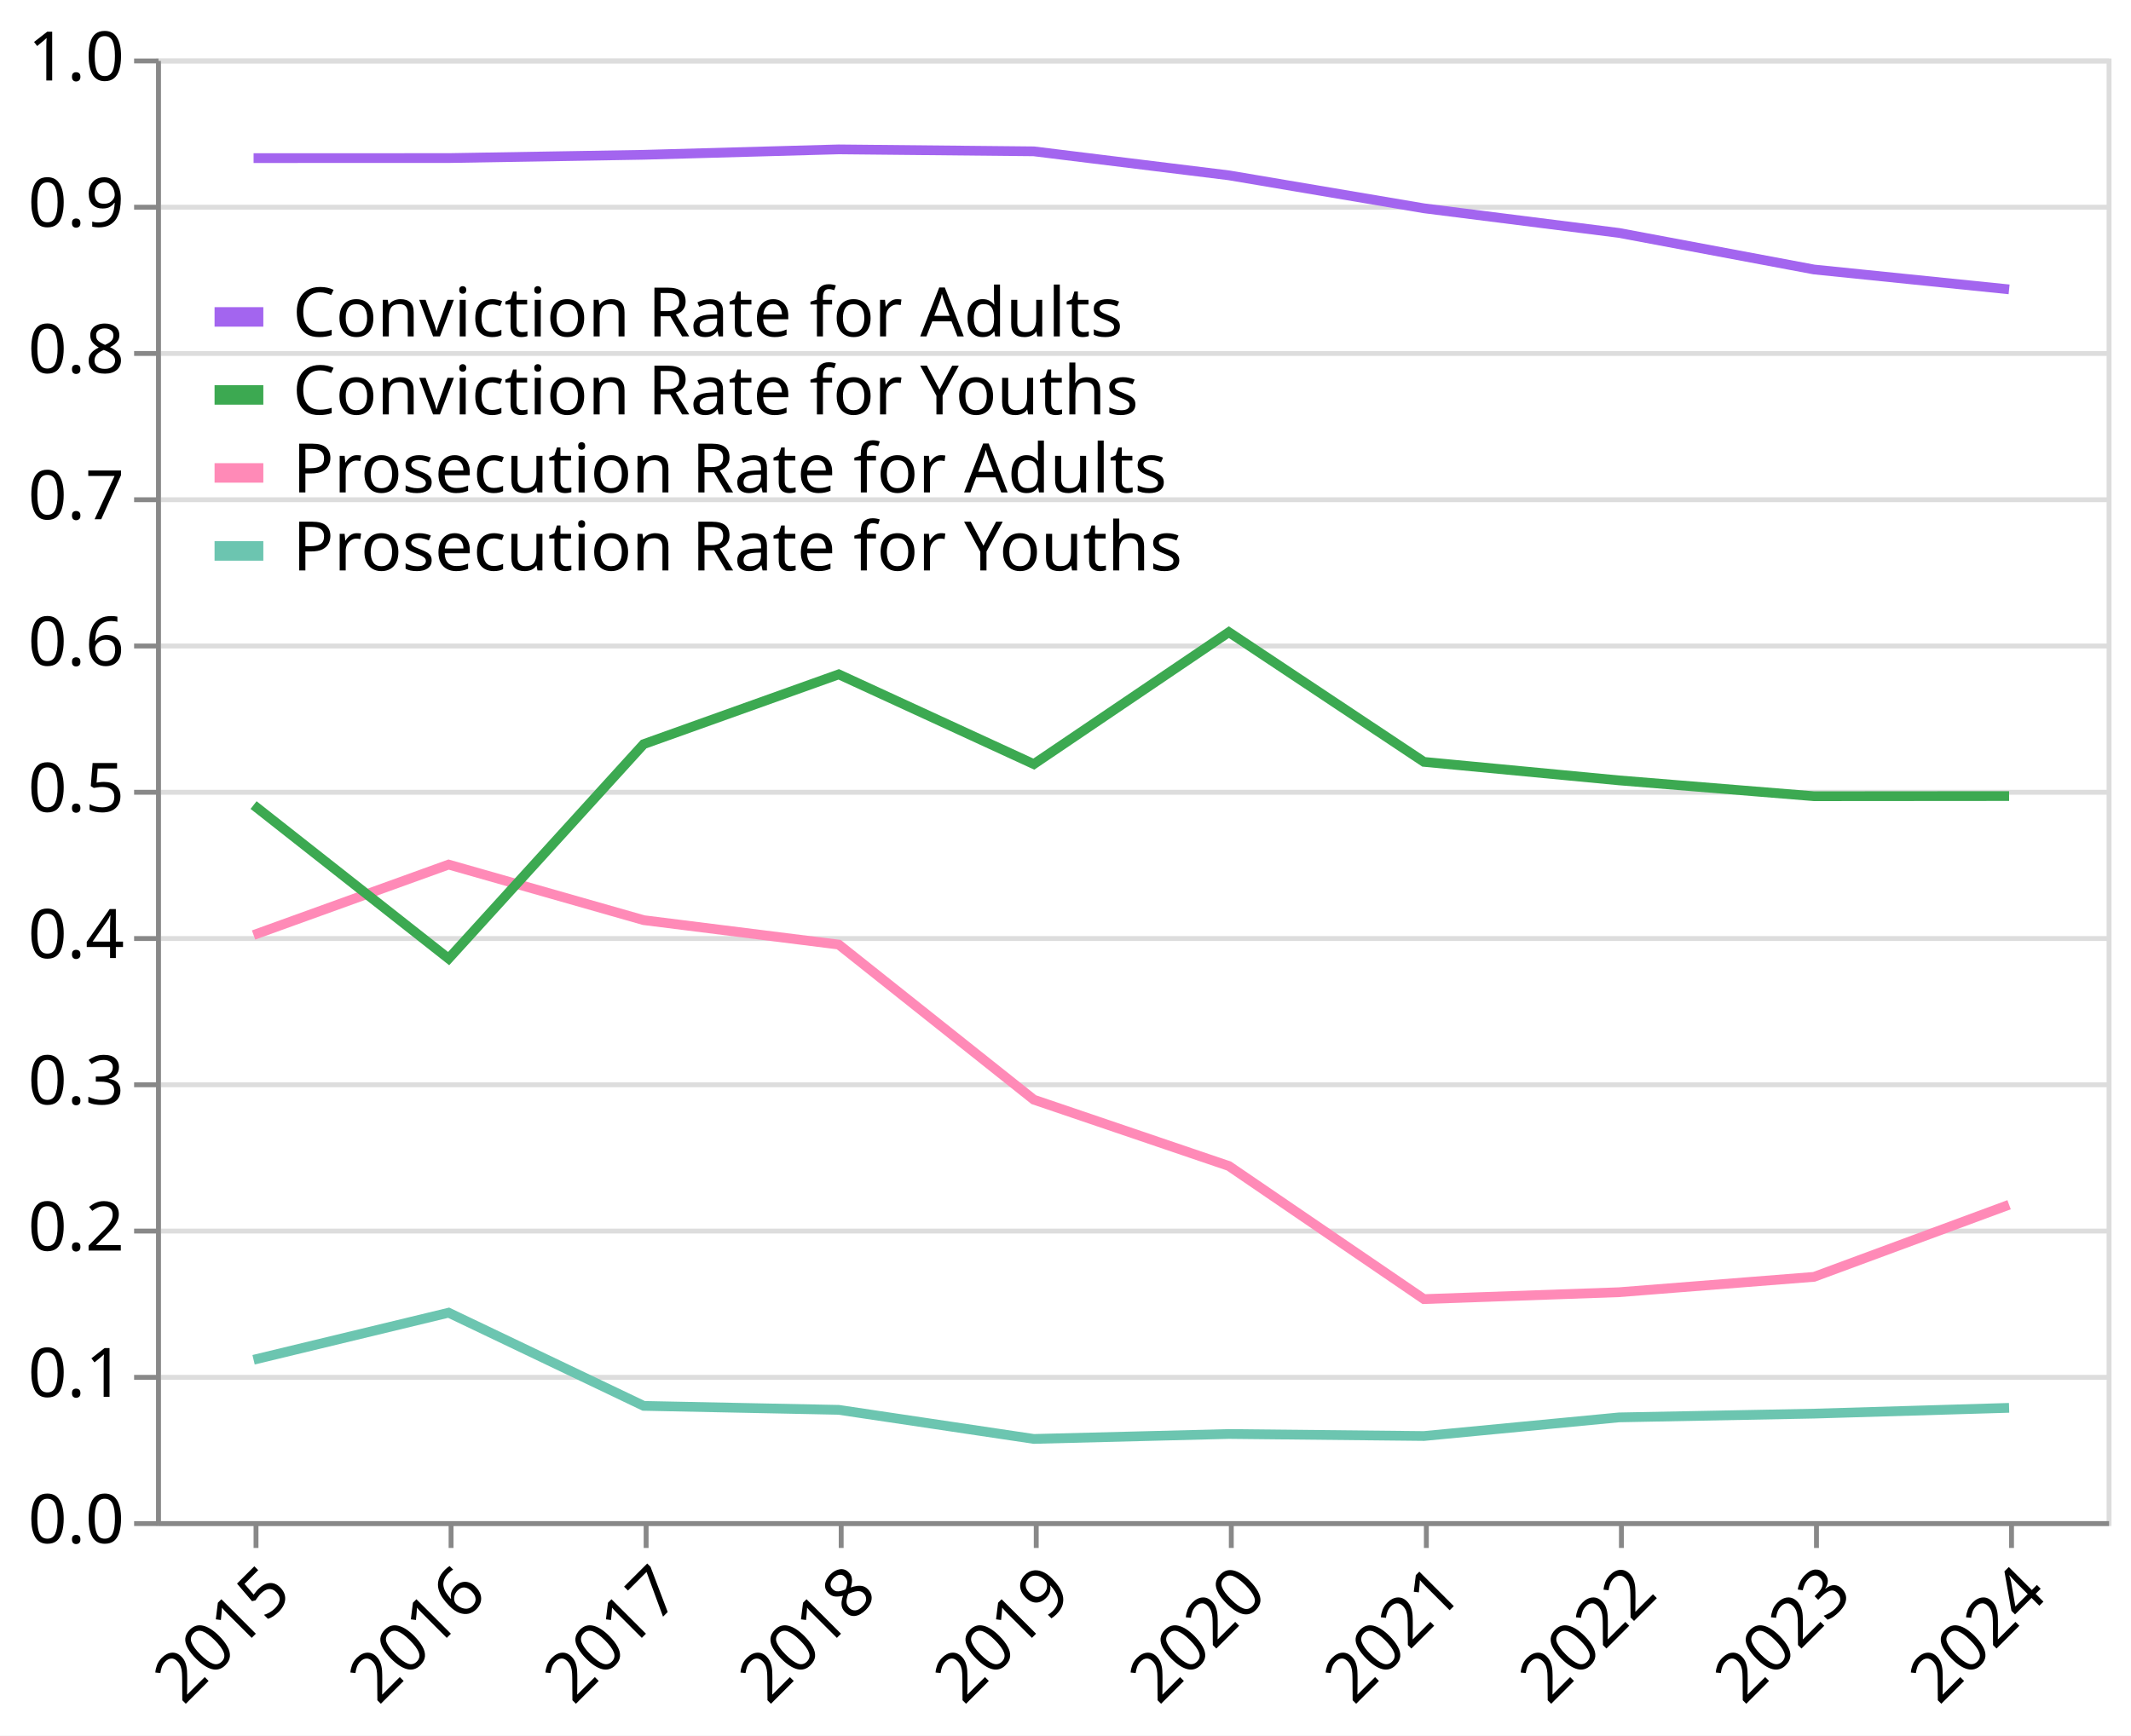
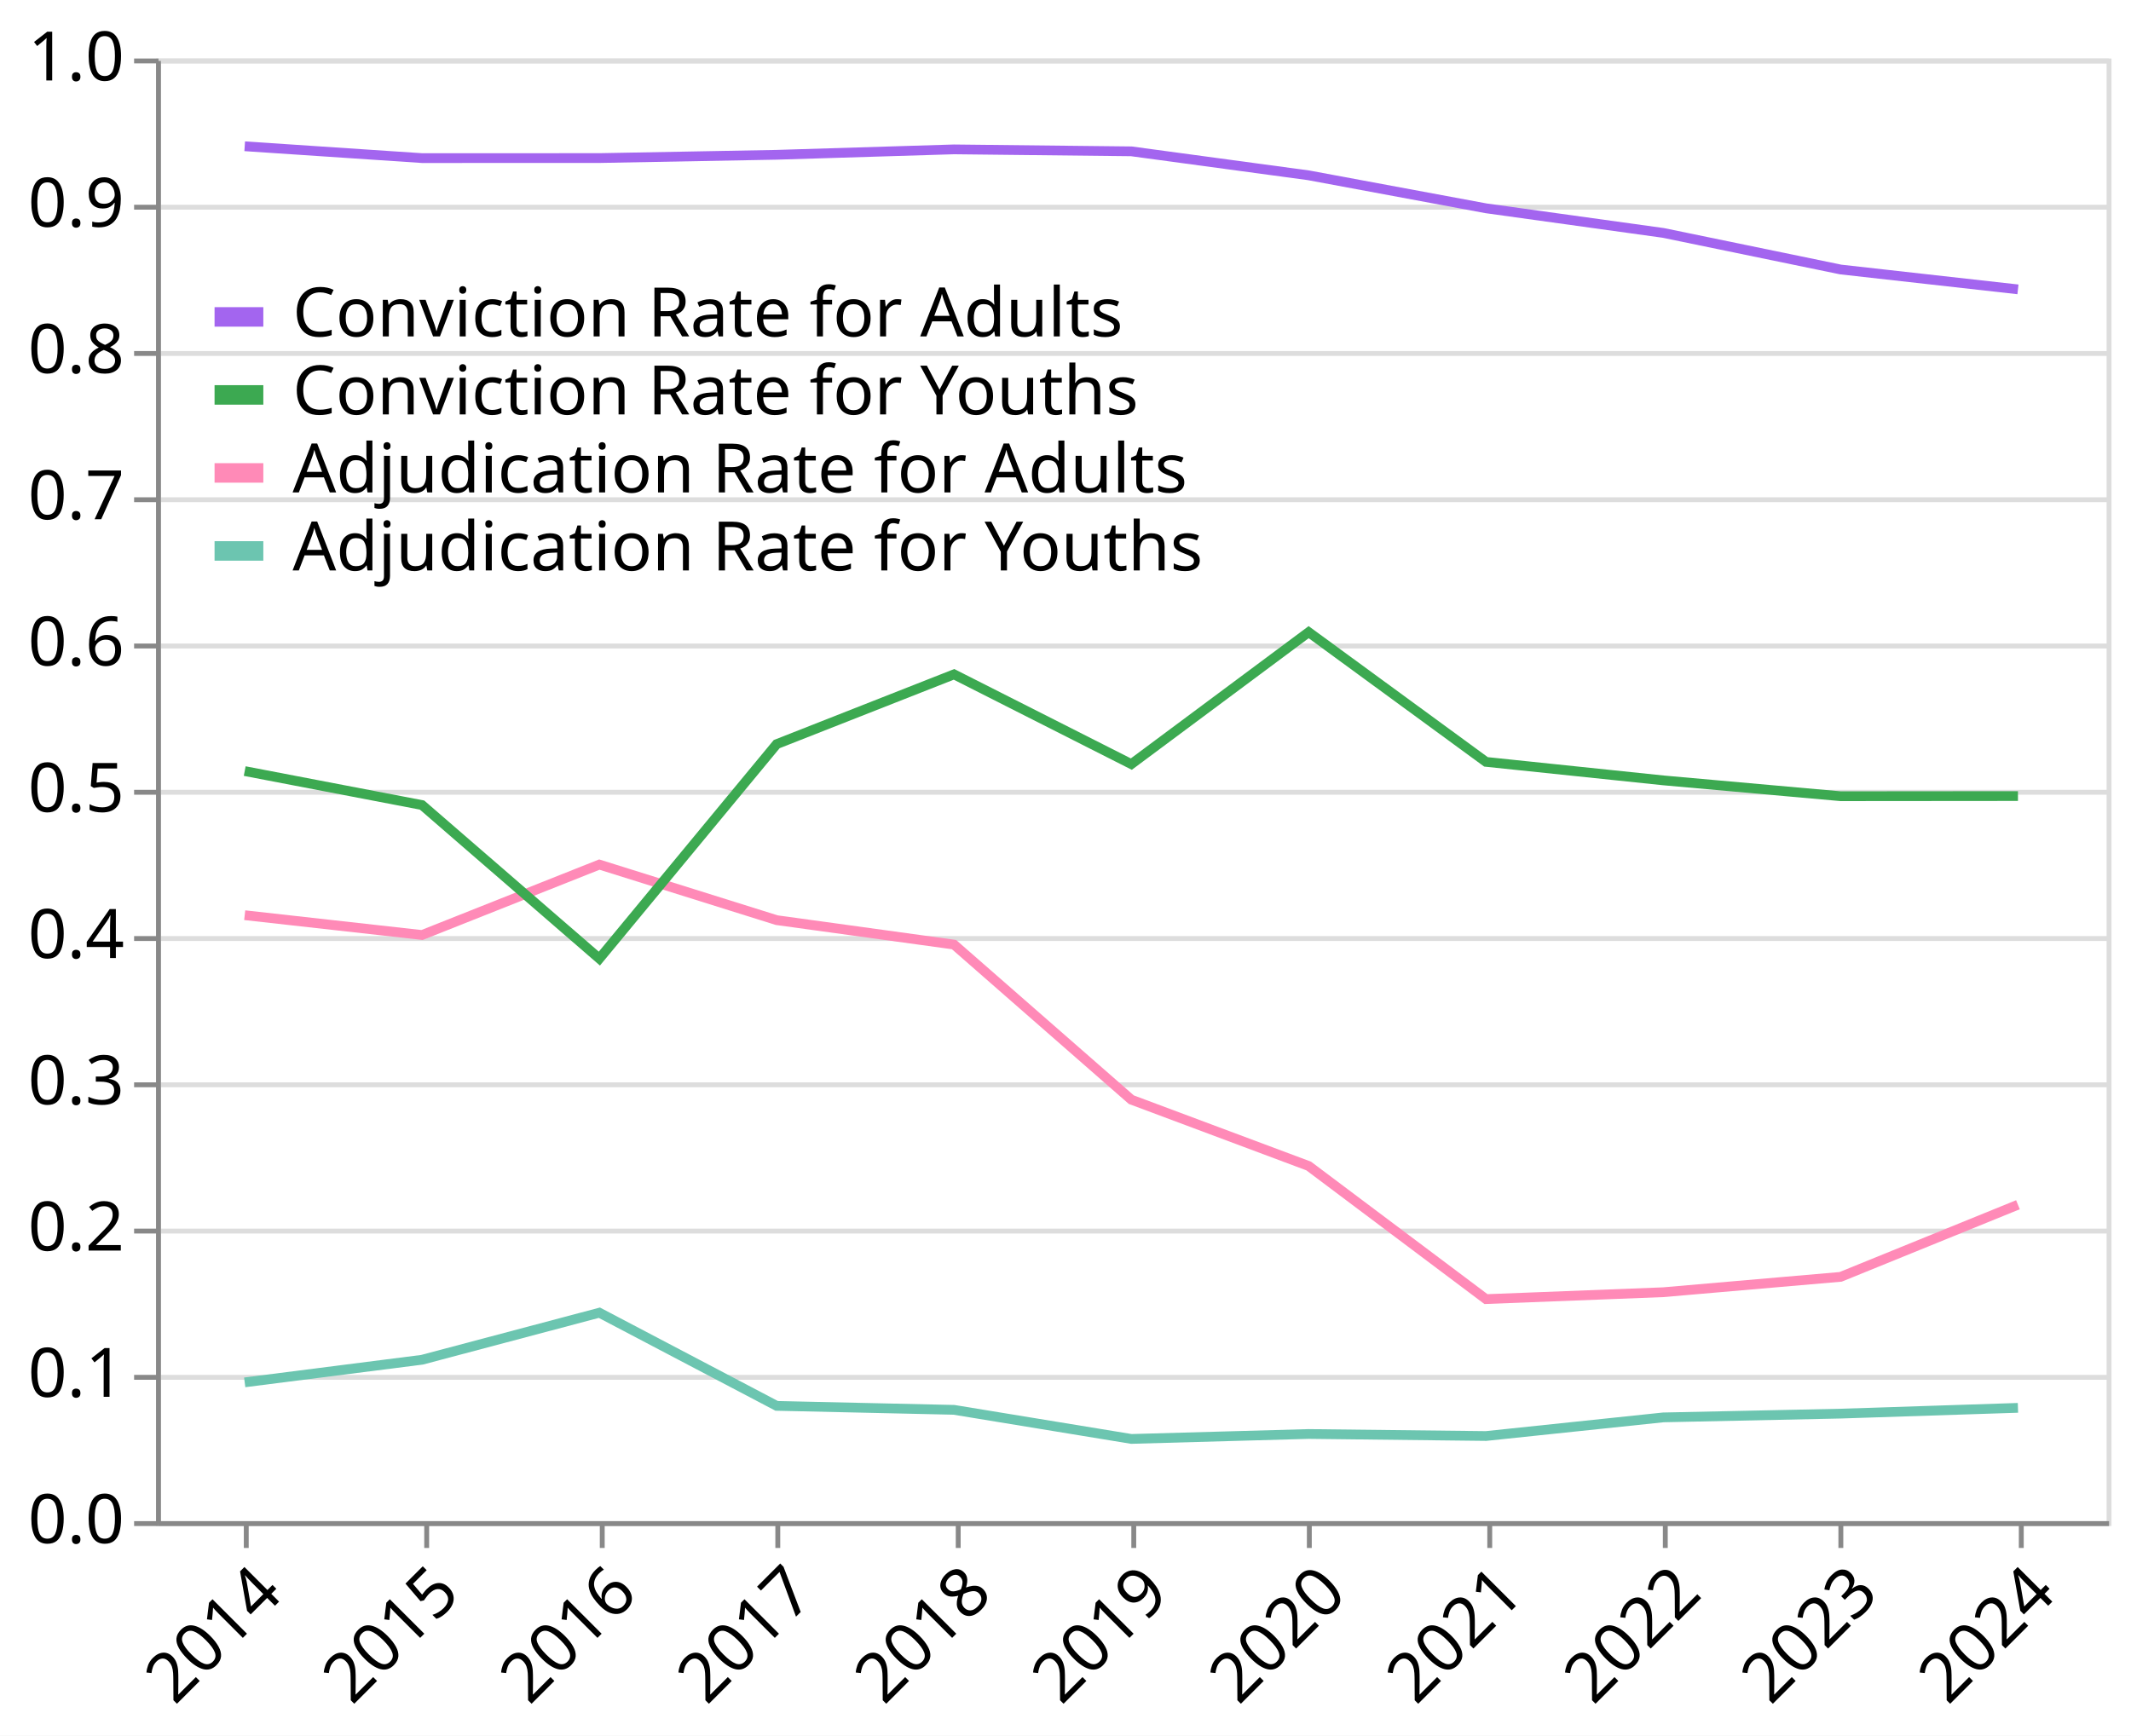
<svg xmlns="http://www.w3.org/2000/svg" version="1.1" class="marks" width="437" height="356" viewBox="0 0 437 356">
  <rect width="437" height="356" fill="white" />
  <g fill="none" stroke-miterlimit="10" transform="translate(32,12)">
    <g class="mark-group role-frame root" role="graphics-object" aria-roledescription="group mark container">
      <g transform="translate(0,0)">
        <path class="background" aria-hidden="true" d="M0.5,0.5h400v300h-400Z" stroke="#ddd" />
        <g>
          <g class="mark-group role-axis" aria-hidden="true">
            <g transform="translate(0.5,0.5)">
              <path class="background" aria-hidden="true" d="M0,0h0v0h0Z" pointer-events="none" />
              <g>
                <g class="mark-rule role-axis-grid" pointer-events="none">
                  <line transform="translate(0,300)" x2="400" y2="0" stroke="#ddd" stroke-width="1" opacity="1" />
                  <line transform="translate(0,270)" x2="400" y2="0" stroke="#ddd" stroke-width="1" opacity="1" />
                  <line transform="translate(0,240)" x2="400" y2="0" stroke="#ddd" stroke-width="1" opacity="1" />
                  <line transform="translate(0,210)" x2="400" y2="0" stroke="#ddd" stroke-width="1" opacity="1" />
                  <line transform="translate(0,180)" x2="400" y2="0" stroke="#ddd" stroke-width="1" opacity="1" />
                  <line transform="translate(0,150)" x2="400" y2="0" stroke="#ddd" stroke-width="1" opacity="1" />
                  <line transform="translate(0,120)" x2="400" y2="0" stroke="#ddd" stroke-width="1" opacity="1" />
                  <line transform="translate(0,90)" x2="400" y2="0" stroke="#ddd" stroke-width="1" opacity="1" />
                  <line transform="translate(0,60)" x2="400" y2="0" stroke="#ddd" stroke-width="1" opacity="1" />
                  <line transform="translate(0,30)" x2="400" y2="0" stroke="#ddd" stroke-width="1" opacity="1" />
                  <line transform="translate(0,0)" x2="400" y2="0" stroke="#ddd" stroke-width="1" opacity="1" />
                </g>
              </g>
              <path class="foreground" aria-hidden="true" d="" pointer-events="none" display="none" />
            </g>
          </g>
-           <g class="mark-group role-axis" role="graphics-symbol" aria-roledescription="axis" aria-label="X-axis for a discrete scale with 10 values: 2015, 2016, 2017, 2018, 2019, ending with 2024">
+           <g class="mark-group role-axis" role="graphics-symbol" aria-roledescription="axis" aria-label="X-axis for a discrete scale with 11 values: 2014, 2015, 2016, 2017, 2018, ending with 2024">
            <g transform="translate(0.5,300.5)">
              <path class="background" aria-hidden="true" d="M0,0h0v0h0Z" pointer-events="none" />
              <g>
                <g class="mark-rule role-axis-tick" pointer-events="none">
-                   <line transform="translate(20,0)" x2="0" y2="5" stroke="#888" stroke-width="1" opacity="1" />
-                   <line transform="translate(60,0)" x2="0" y2="5" stroke="#888" stroke-width="1" opacity="1" />
-                   <line transform="translate(100,0)" x2="0" y2="5" stroke="#888" stroke-width="1" opacity="1" />
-                   <line transform="translate(140,0)" x2="0" y2="5" stroke="#888" stroke-width="1" opacity="1" />
-                   <line transform="translate(180,0)" x2="0" y2="5" stroke="#888" stroke-width="1" opacity="1" />
-                   <line transform="translate(220,0)" x2="0" y2="5" stroke="#888" stroke-width="1" opacity="1" />
-                   <line transform="translate(260,0)" x2="0" y2="5" stroke="#888" stroke-width="1" opacity="1" />
-                   <line transform="translate(300,0)" x2="0" y2="5" stroke="#888" stroke-width="1" opacity="1" />
-                   <line transform="translate(340,0)" x2="0" y2="5" stroke="#888" stroke-width="1" opacity="1" />
-                   <line transform="translate(380,0)" x2="0" y2="5" stroke="#888" stroke-width="1" opacity="1" />
+                   <line transform="translate(18,0)" x2="0" y2="5" stroke="#888" stroke-width="1" opacity="1" />
+                   <line transform="translate(55,0)" x2="0" y2="5" stroke="#888" stroke-width="1" opacity="1" />
+                   <line transform="translate(91,0)" x2="0" y2="5" stroke="#888" stroke-width="1" opacity="1" />
+                   <line transform="translate(127,0)" x2="0" y2="5" stroke="#888" stroke-width="1" opacity="1" />
+                   <line transform="translate(164,0)" x2="0" y2="5" stroke="#888" stroke-width="1" opacity="1" />
+                   <line transform="translate(200,0)" x2="0" y2="5" stroke="#888" stroke-width="1" opacity="1" />
+                   <line transform="translate(236,0)" x2="0" y2="5" stroke="#888" stroke-width="1" opacity="1" />
+                   <line transform="translate(273,0)" x2="0" y2="5" stroke="#888" stroke-width="1" opacity="1" />
+                   <line transform="translate(309,0)" x2="0" y2="5" stroke="#888" stroke-width="1" opacity="1" />
+                   <line transform="translate(345,0)" x2="0" y2="5" stroke="#888" stroke-width="1" opacity="1" />
+                   <line transform="translate(382,0)" x2="0" y2="5" stroke="#888" stroke-width="1" opacity="1" />
                </g>
                <g class="mark-text role-axis-label" pointer-events="none">
-                   <text text-anchor="end" transform="translate(20,7) rotate(315) translate(0,11)" font-family="sans-serif" font-size="14px" fill="#000" opacity="1">2015</text>
-                   <text text-anchor="end" transform="translate(60,7) rotate(315) translate(0,11)" font-family="sans-serif" font-size="14px" fill="#000" opacity="1">2016</text>
-                   <text text-anchor="end" transform="translate(100,7) rotate(315) translate(0,11)" font-family="sans-serif" font-size="14px" fill="#000" opacity="1">2017</text>
-                   <text text-anchor="end" transform="translate(140,7) rotate(315) translate(0,11)" font-family="sans-serif" font-size="14px" fill="#000" opacity="1">2018</text>
-                   <text text-anchor="end" transform="translate(180,7) rotate(315) translate(0,11)" font-family="sans-serif" font-size="14px" fill="#000" opacity="1">2019</text>
-                   <text text-anchor="end" transform="translate(220,7) rotate(315) translate(0,11)" font-family="sans-serif" font-size="14px" fill="#000" opacity="1">2020</text>
-                   <text text-anchor="end" transform="translate(260,7) rotate(315) translate(0,11)" font-family="sans-serif" font-size="14px" fill="#000" opacity="1">2021</text>
-                   <text text-anchor="end" transform="translate(300,7) rotate(315) translate(0,11)" font-family="sans-serif" font-size="14px" fill="#000" opacity="1">2022</text>
-                   <text text-anchor="end" transform="translate(340,7) rotate(315) translate(0,11)" font-family="sans-serif" font-size="14px" fill="#000" opacity="1">2023</text>
-                   <text text-anchor="end" transform="translate(380,7) rotate(315) translate(0,11)" font-family="sans-serif" font-size="14px" fill="#000" opacity="1">2024</text>
+                   <text text-anchor="end" transform="translate(18.18182,7) rotate(315) translate(0,11)" font-family="sans-serif" font-size="14px" fill="#000" opacity="1">2014</text>
+                   <text text-anchor="end" transform="translate(54.54545,7) rotate(315) translate(0,11)" font-family="sans-serif" font-size="14px" fill="#000" opacity="1">2015</text>
+                   <text text-anchor="end" transform="translate(90.90909,7) rotate(315) translate(0,11)" font-family="sans-serif" font-size="14px" fill="#000" opacity="1">2016</text>
+                   <text text-anchor="end" transform="translate(127.2727,7) rotate(315) translate(0,11)" font-family="sans-serif" font-size="14px" fill="#000" opacity="1">2017</text>
+                   <text text-anchor="end" transform="translate(163.6364,7) rotate(315) translate(0,11)" font-family="sans-serif" font-size="14px" fill="#000" opacity="1">2018</text>
+                   <text text-anchor="end" transform="translate(200,7) rotate(315) translate(0,11)" font-family="sans-serif" font-size="14px" fill="#000" opacity="1">2019</text>
+                   <text text-anchor="end" transform="translate(236.3636,7) rotate(315) translate(0,11)" font-family="sans-serif" font-size="14px" fill="#000" opacity="1">2020</text>
+                   <text text-anchor="end" transform="translate(272.7273,7) rotate(315) translate(0,11)" font-family="sans-serif" font-size="14px" fill="#000" opacity="1">2021</text>
+                   <text text-anchor="end" transform="translate(309.0909,7) rotate(315) translate(0,11)" font-family="sans-serif" font-size="14px" fill="#000" opacity="1">2022</text>
+                   <text text-anchor="end" transform="translate(345.4545,7) rotate(315) translate(0,11)" font-family="sans-serif" font-size="14px" fill="#000" opacity="1">2023</text>
+                   <text text-anchor="end" transform="translate(381.8182,7) rotate(315) translate(0,11)" font-family="sans-serif" font-size="14px" fill="#000" opacity="1">2024</text>
                </g>
                <g class="mark-rule role-axis-domain" pointer-events="none">
                  <line transform="translate(0,0)" x2="400" y2="0" stroke="#888" stroke-width="1" opacity="1" />
                </g>
              </g>
              <path class="foreground" aria-hidden="true" d="" pointer-events="none" display="none" />
            </g>
          </g>
          <g class="mark-group role-axis" role="graphics-symbol" aria-roledescription="axis" aria-label="Y-axis for a linear scale with values from 0.0 to 1.0">
            <g transform="translate(0.5,0.5)">
              <path class="background" aria-hidden="true" d="M0,0h0v0h0Z" pointer-events="none" />
              <g>
                <g class="mark-rule role-axis-tick" pointer-events="none">
                  <line transform="translate(0,300)" x2="-5" y2="0" stroke="#888" stroke-width="1" opacity="1" />
                  <line transform="translate(0,270)" x2="-5" y2="0" stroke="#888" stroke-width="1" opacity="1" />
                  <line transform="translate(0,240)" x2="-5" y2="0" stroke="#888" stroke-width="1" opacity="1" />
                  <line transform="translate(0,210)" x2="-5" y2="0" stroke="#888" stroke-width="1" opacity="1" />
                  <line transform="translate(0,180)" x2="-5" y2="0" stroke="#888" stroke-width="1" opacity="1" />
                  <line transform="translate(0,150)" x2="-5" y2="0" stroke="#888" stroke-width="1" opacity="1" />
                  <line transform="translate(0,120)" x2="-5" y2="0" stroke="#888" stroke-width="1" opacity="1" />
                  <line transform="translate(0,90)" x2="-5" y2="0" stroke="#888" stroke-width="1" opacity="1" />
                  <line transform="translate(0,60)" x2="-5" y2="0" stroke="#888" stroke-width="1" opacity="1" />
                  <line transform="translate(0,30)" x2="-5" y2="0" stroke="#888" stroke-width="1" opacity="1" />
                  <line transform="translate(0,0)" x2="-5" y2="0" stroke="#888" stroke-width="1" opacity="1" />
                </g>
                <g class="mark-text role-axis-label" pointer-events="none">
                  <text text-anchor="end" transform="translate(-7,304)" font-family="sans-serif" font-size="14px" fill="#000" opacity="1">0.0</text>
                  <text text-anchor="end" transform="translate(-7,274)" font-family="sans-serif" font-size="14px" fill="#000" opacity="1">0.1</text>
                  <text text-anchor="end" transform="translate(-7,244)" font-family="sans-serif" font-size="14px" fill="#000" opacity="1">0.2</text>
                  <text text-anchor="end" transform="translate(-7,214)" font-family="sans-serif" font-size="14px" fill="#000" opacity="1">0.3</text>
                  <text text-anchor="end" transform="translate(-7,184)" font-family="sans-serif" font-size="14px" fill="#000" opacity="1">0.4</text>
                  <text text-anchor="end" transform="translate(-7,154)" font-family="sans-serif" font-size="14px" fill="#000" opacity="1">0.5</text>
                  <text text-anchor="end" transform="translate(-7,124)" font-family="sans-serif" font-size="14px" fill="#000" opacity="1">0.6</text>
                  <text text-anchor="end" transform="translate(-7,94)" font-family="sans-serif" font-size="14px" fill="#000" opacity="1">0.7</text>
                  <text text-anchor="end" transform="translate(-7,64)" font-family="sans-serif" font-size="14px" fill="#000" opacity="1">0.8</text>
                  <text text-anchor="end" transform="translate(-7,34)" font-family="sans-serif" font-size="14px" fill="#000" opacity="1">0.9</text>
                  <text text-anchor="end" transform="translate(-7,4)" font-family="sans-serif" font-size="14px" fill="#000" opacity="1">1.0</text>
                </g>
                <g class="mark-rule role-axis-domain" pointer-events="none">
                  <line transform="translate(0,300)" x2="0" y2="-300" stroke="#888" stroke-width="1" opacity="1" />
                </g>
              </g>
              <path class="foreground" aria-hidden="true" d="" pointer-events="none" display="none" />
            </g>
          </g>
          <g class="mark-group role-scope pathgroup" role="graphics-object" aria-roledescription="group mark container">
            <g transform="translate(0,0)">
              <path class="background" aria-hidden="true" d="M0,0h400v300h-400Z" />
              <g>
                <g class="mark-line role-mark marks" role="graphics-object" aria-roledescription="line mark container">
-                   <path aria-label="data_year: 2015; rate: 0.110344827586; outcome: Prosecution Rate for Youths" role="graphics-symbol" aria-roledescription="line mark" d="M20,266.897L60,257.247L100,276.355L140,277.17L180,283.136L220,282.121L260,282.537L300,278.718L340,277.947L380,276.761" stroke="#6cc5b0" stroke-width="2" />
-                 </g>
-               </g>
-               <path class="foreground" aria-hidden="true" d="" display="none" />
-             </g>
-             <g transform="translate(0,0)">
-               <path class="background" aria-hidden="true" d="M0,0h400v300h-400Z" />
-               <g>
-                 <g class="mark-line role-mark marks" role="graphics-object" aria-roledescription="line mark container">
-                   <path aria-label="data_year: 2015; rate: 0.400747663551; outcome: Prosecution Rate for Adults" role="graphics-symbol" aria-roledescription="line mark" d="M20,179.776L60,165.332L100,176.731L140,181.743L180,213.552L220,227.153L260,254.456L300,253.044L340,249.892L380,235.1" stroke="#ff8ab7" stroke-width="2" />
-                 </g>
-               </g>
-               <path class="foreground" aria-hidden="true" d="" display="none" />
-             </g>
-             <g transform="translate(0,0)">
-               <path class="background" aria-hidden="true" d="M0,0h400v300h-400Z" />
-               <g>
-                 <g class="mark-line role-mark marks" role="graphics-object" aria-roledescription="line mark container">
-                   <path aria-label="data_year: 2015; rate: 0.489583333333; outcome: Conviction Rate for Youths" role="graphics-symbol" aria-roledescription="line mark" d="M20,153.125L60,184.615L100,140.625L140,126.316L180,144.724L220,117.662L260,144.265L300,148.061L340,151.31L380,151.279" stroke="#3ca951" stroke-width="2" />
-                 </g>
-               </g>
-               <path class="foreground" aria-hidden="true" d="" display="none" />
-             </g>
-             <g transform="translate(0,0)">
-               <path class="background" aria-hidden="true" d="M0,0h400v300h-400Z" />
-               <g>
-                 <g class="mark-line role-mark marks" role="graphics-object" aria-roledescription="line mark container">
-                   <path aria-label="data_year: 2015; rate: 0.931902985075; outcome: Conviction Rate for Adults" role="graphics-symbol" aria-roledescription="line mark" d="M20,20.429L60,20.422L100,19.748L140,18.638L180,19.04L220,23.961L260,30.724L300,35.773L340,43.276L380,47.351" stroke="#a365ef" stroke-width="2" />
-                 </g>
-               </g>
-               <path class="foreground" aria-hidden="true" d="" display="none" />
-             </g>
-           </g>
-           <g class="mark-group role-legend" role="graphics-symbol" aria-roledescription="legend" aria-label="Symbol legend for stroke color with 4 values: Conviction Rate for Adults, Conviction Rate for Youths, Prosecution Rate for Adults, Prosecution Rate for Youths">
+                   <path aria-label="data_year: 2014; rate: 0.0948905109489; outcome: Adjudication Rate for Youths" role="graphics-symbol" aria-roledescription="line mark" d="M18.182,271.533L54.545,266.897L90.909,257.247L127.273,276.355L163.636,277.17L200,283.136L236.364,282.121L272.727,282.537L309.091,278.718L345.455,277.947L381.818,276.761" stroke="#6cc5b0" stroke-width="2" />
+                 </g>
+               </g>
+               <path class="foreground" aria-hidden="true" d="" display="none" />
+             </g>
+             <g transform="translate(0,0)">
+               <path class="background" aria-hidden="true" d="M0,0h400v300h-400Z" />
+               <g>
+                 <g class="mark-line role-mark marks" role="graphics-object" aria-roledescription="line mark container">
+                   <path aria-label="data_year: 2014; rate: 0.414288344688; outcome: Adjudication Rate for Adults" role="graphics-symbol" aria-roledescription="line mark" d="M18.182,175.713L54.545,179.776L90.909,165.332L127.273,176.731L163.636,181.743L200,213.552L236.364,227.153L272.727,254.456L309.091,253.044L345.455,249.892L381.818,235.1" stroke="#ff8ab7" stroke-width="2" />
+                 </g>
+               </g>
+               <path class="foreground" aria-hidden="true" d="" display="none" />
+             </g>
+             <g transform="translate(0,0)">
+               <path class="background" aria-hidden="true" d="M0,0h400v300h-400Z" />
+               <g>
+                 <g class="mark-line role-mark marks" role="graphics-object" aria-roledescription="line mark container">
+                   <path aria-label="data_year: 2014; rate: 0.512820512821; outcome: Conviction Rate for Youths" role="graphics-symbol" aria-roledescription="line mark" d="M18.182,146.154L54.545,153.125L90.909,184.615L127.273,140.625L163.636,126.316L200,144.724L236.364,117.662L272.727,144.265L309.091,148.061L345.455,151.31L381.818,151.279" stroke="#3ca951" stroke-width="2" />
+                 </g>
+               </g>
+               <path class="foreground" aria-hidden="true" d="" display="none" />
+             </g>
+             <g transform="translate(0,0)">
+               <path class="background" aria-hidden="true" d="M0,0h400v300h-400Z" />
+               <g>
+                 <g class="mark-line role-mark marks" role="graphics-object" aria-roledescription="line mark container">
+                   <path aria-label="data_year: 2014; rate: 0.94; outcome: Conviction Rate for Adults" role="graphics-symbol" aria-roledescription="line mark" d="M18.182,18L54.545,20.429L90.909,20.422L127.273,19.748L163.636,18.638L200,19.04L236.364,23.961L272.727,30.724L309.091,35.773L345.455,43.276L381.818,47.351" stroke="#a365ef" stroke-width="2" />
+                 </g>
+               </g>
+               <path class="foreground" aria-hidden="true" d="" display="none" />
+             </g>
+           </g>
+           <g class="mark-group role-legend" role="graphics-symbol" aria-roledescription="legend" aria-label="Symbol legend for stroke color with 4 values: Conviction Rate for Adults, Conviction Rate for Youths, Adjudication Rate for Adults, Adjudication Rate for Youths">
            <g transform="translate(10,46)">
-               <path class="background" aria-hidden="true" d="M0,0h192v62h-192Z" pointer-events="none" />
+               <path class="background" aria-hidden="true" d="M0,0h194v62h-194Z" pointer-events="none" />
              <g>
                <g class="mark-group role-legend-entry">
                  <g transform="translate(0,0)">
                    <path class="background" aria-hidden="true" d="M0,0h0v0h0Z" pointer-events="none" />
                    <g>
                      <g class="mark-group role-scope" role="graphics-object" aria-roledescription="group mark container">
                        <g transform="translate(0,0)">
-                           <path class="background" aria-hidden="true" d="M0,0h191.558v14h-191.558Z" pointer-events="none" opacity="1" />
+                           <path class="background" aria-hidden="true" d="M0,0h193.902v14h-193.902Z" pointer-events="none" opacity="1" />
                          <g>
                            <g class="mark-symbol role-legend-symbol" pointer-events="none">
                              <path transform="translate(7,7)" d="M-5,0L5,0" stroke="#a365ef" stroke-width="4" opacity="1" />
                            </g>
                            <g class="mark-text role-legend-label" pointer-events="none">
                              <text text-anchor="start" transform="translate(18,11)" font-family="sans-serif" font-size="14px" fill="#000" opacity="1">Conviction Rate for Adults</text>
                            </g>
                          </g>
                          <path class="foreground" aria-hidden="true" d="" pointer-events="none" display="none" />
                        </g>
                        <g transform="translate(0,16)">
-                           <path class="background" aria-hidden="true" d="M0,0h191.558v14h-191.558Z" pointer-events="none" opacity="1" />
+                           <path class="background" aria-hidden="true" d="M0,0h193.902v14h-193.902Z" pointer-events="none" opacity="1" />
                          <g>
                            <g class="mark-symbol role-legend-symbol" pointer-events="none">
                              <path transform="translate(7,7)" d="M-5,0L5,0" stroke="#3ca951" stroke-width="4" opacity="1" />
                            </g>
                            <g class="mark-text role-legend-label" pointer-events="none">
                              <text text-anchor="start" transform="translate(18,11)" font-family="sans-serif" font-size="14px" fill="#000" opacity="1">Conviction Rate for Youths</text>
                            </g>
                          </g>
                          <path class="foreground" aria-hidden="true" d="" pointer-events="none" display="none" />
                        </g>
                        <g transform="translate(0,32)">
-                           <path class="background" aria-hidden="true" d="M0,0h191.558v14h-191.558Z" pointer-events="none" opacity="1" />
+                           <path class="background" aria-hidden="true" d="M0,0h193.902v14h-193.902Z" pointer-events="none" opacity="1" />
                          <g>
                            <g class="mark-symbol role-legend-symbol" pointer-events="none">
                              <path transform="translate(7,7)" d="M-5,0L5,0" stroke="#ff8ab7" stroke-width="4" opacity="1" />
                            </g>
                            <g class="mark-text role-legend-label" pointer-events="none">
-                               <text text-anchor="start" transform="translate(18,11)" font-family="sans-serif" font-size="14px" fill="#000" opacity="1">Prosecution Rate for Adults</text>
+                               <text text-anchor="start" transform="translate(18,11)" font-family="sans-serif" font-size="14px" fill="#000" opacity="1">Adjudication Rate for Adults</text>
                            </g>
                          </g>
                          <path class="foreground" aria-hidden="true" d="" pointer-events="none" display="none" />
                        </g>
                        <g transform="translate(0,48)">
-                           <path class="background" aria-hidden="true" d="M0,0h191.558v14h-191.558Z" pointer-events="none" opacity="1" />
+                           <path class="background" aria-hidden="true" d="M0,0h193.902v14h-193.902Z" pointer-events="none" opacity="1" />
                          <g>
                            <g class="mark-symbol role-legend-symbol" pointer-events="none">
                              <path transform="translate(7,7)" d="M-5,0L5,0" stroke="#6cc5b0" stroke-width="4" opacity="1" />
                            </g>
                            <g class="mark-text role-legend-label" pointer-events="none">
-                               <text text-anchor="start" transform="translate(18,11)" font-family="sans-serif" font-size="14px" fill="#000" opacity="1">Prosecution Rate for Youths</text>
+                               <text text-anchor="start" transform="translate(18,11)" font-family="sans-serif" font-size="14px" fill="#000" opacity="1">Adjudication Rate for Youths</text>
                            </g>
                          </g>
                          <path class="foreground" aria-hidden="true" d="" pointer-events="none" display="none" />
                        </g>
                      </g>
                    </g>
                    <path class="foreground" aria-hidden="true" d="" pointer-events="none" display="none" />
                  </g>
                </g>
              </g>
              <path class="foreground" aria-hidden="true" d="" pointer-events="none" display="none" />
            </g>
          </g>
        </g>
        <path class="foreground" aria-hidden="true" d="" display="none" />
      </g>
    </g>
  </g>
</svg>
